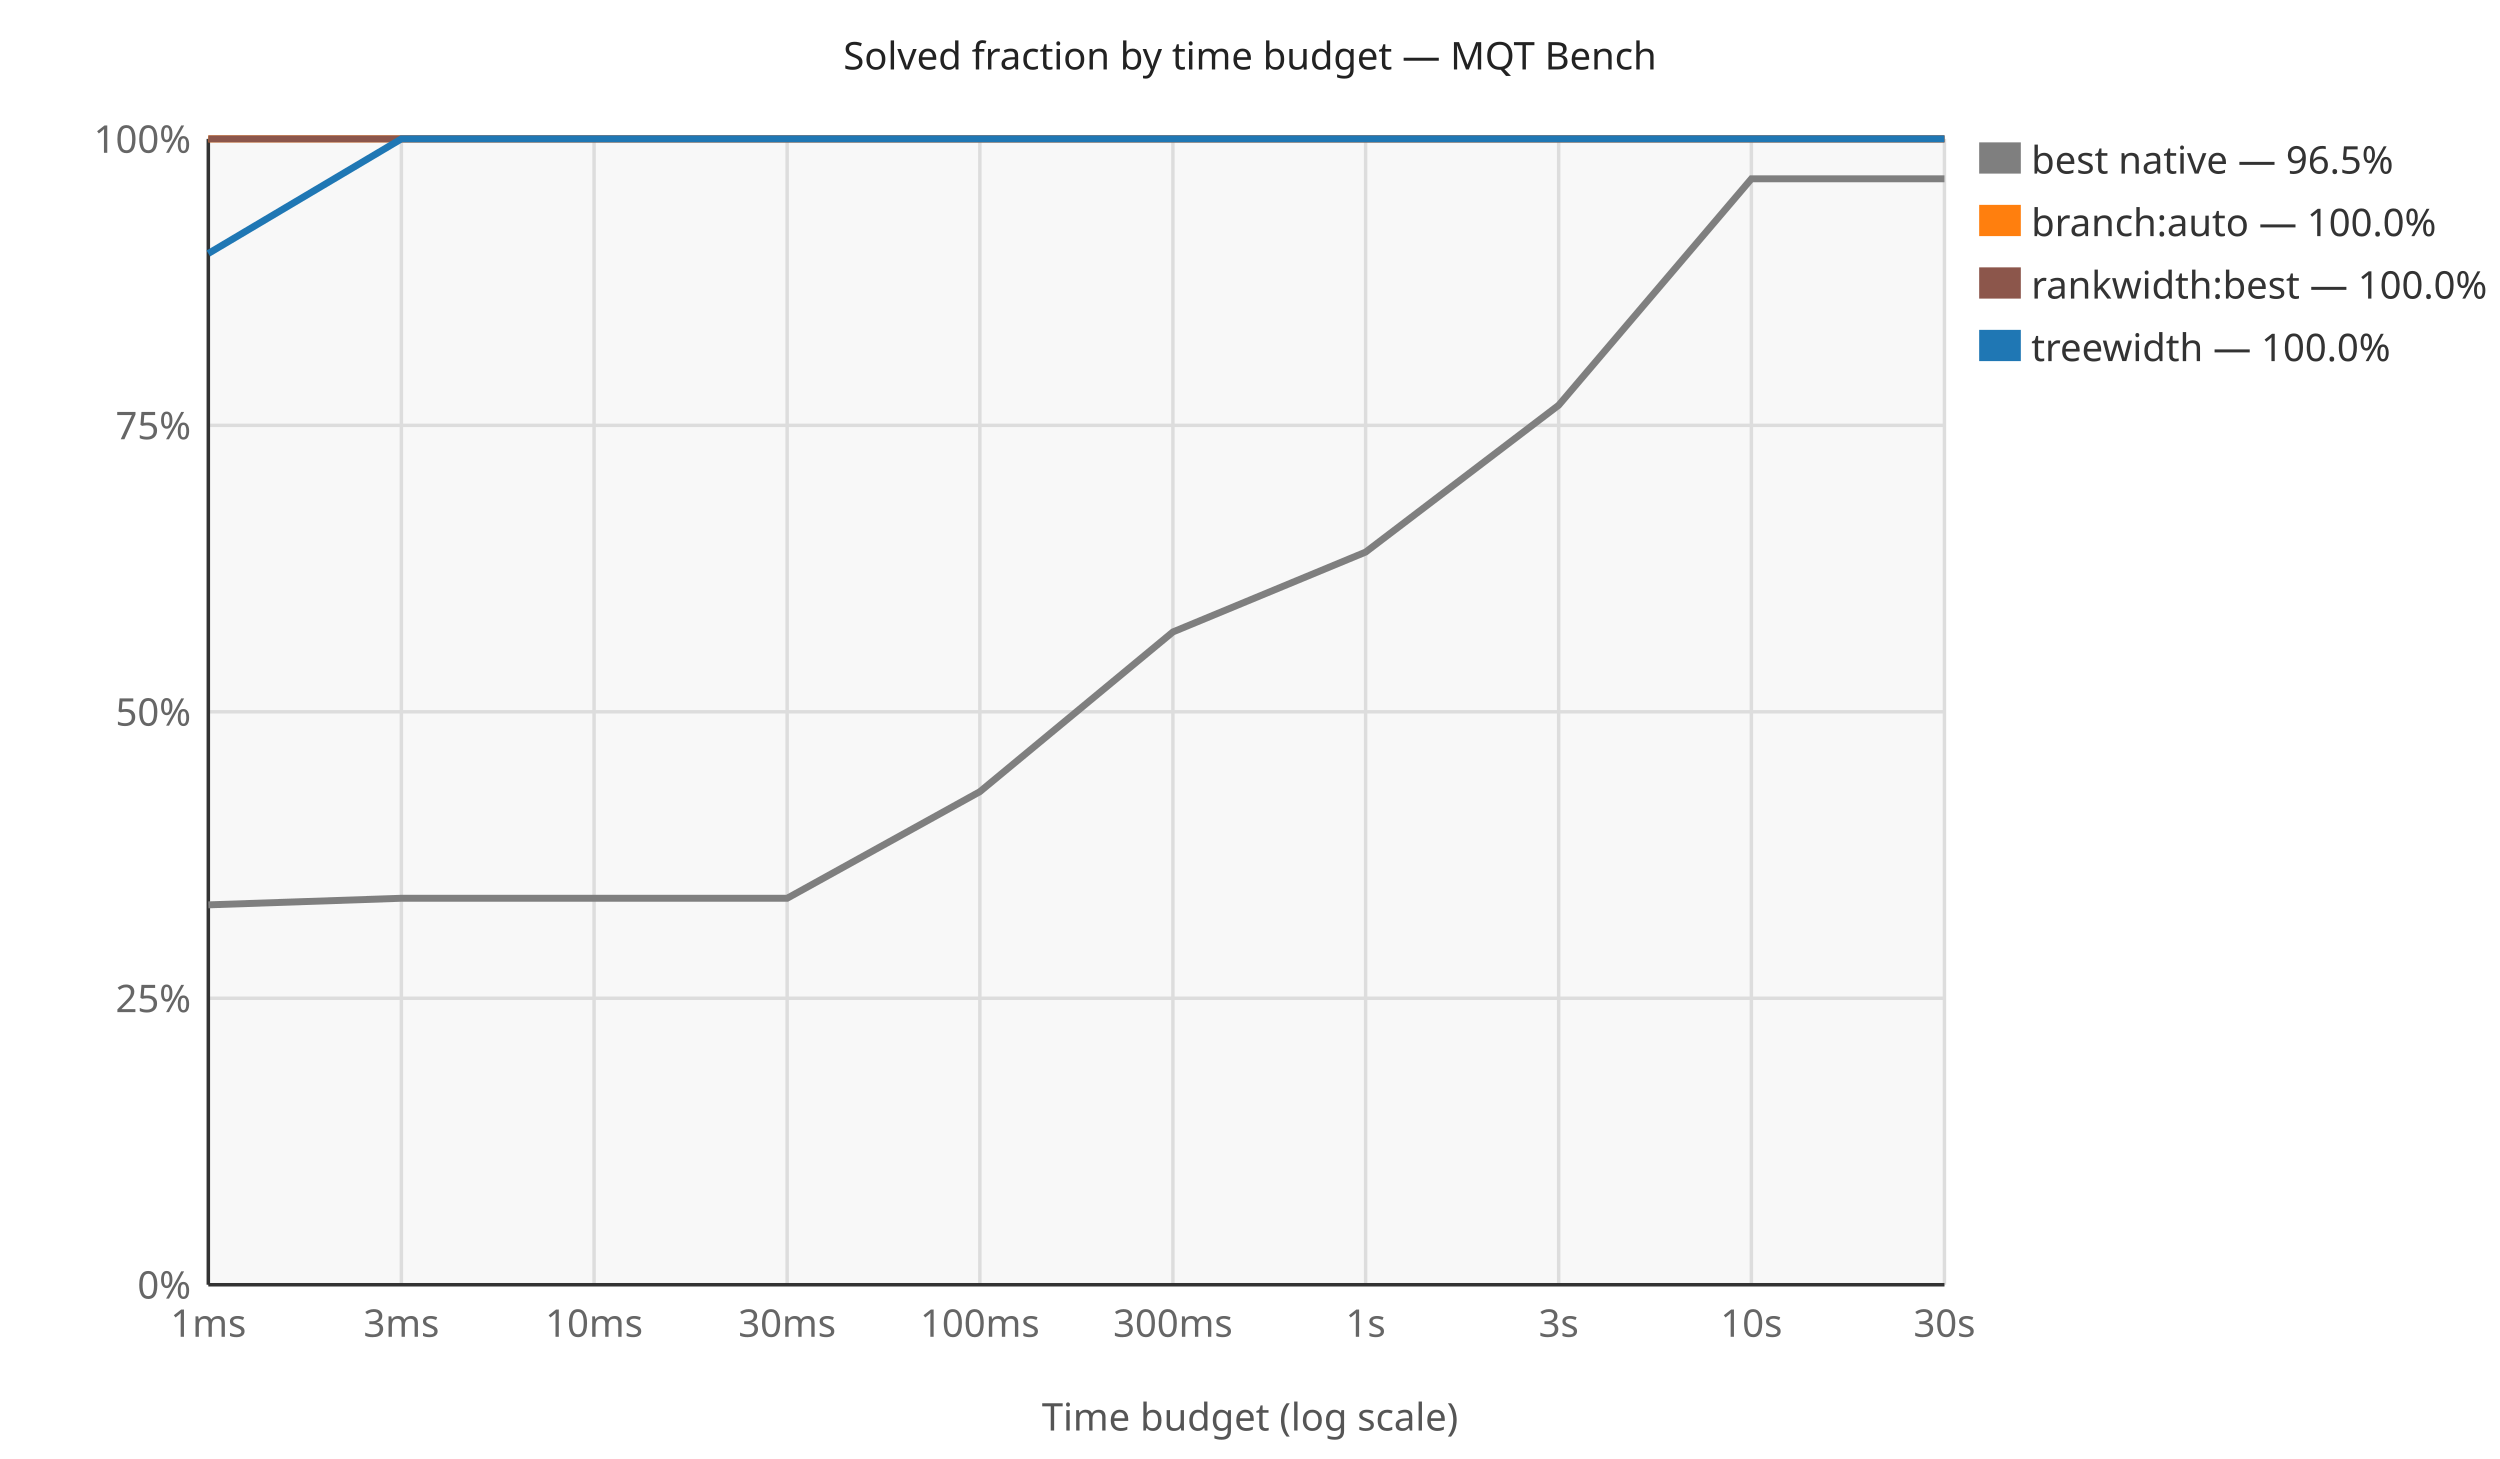
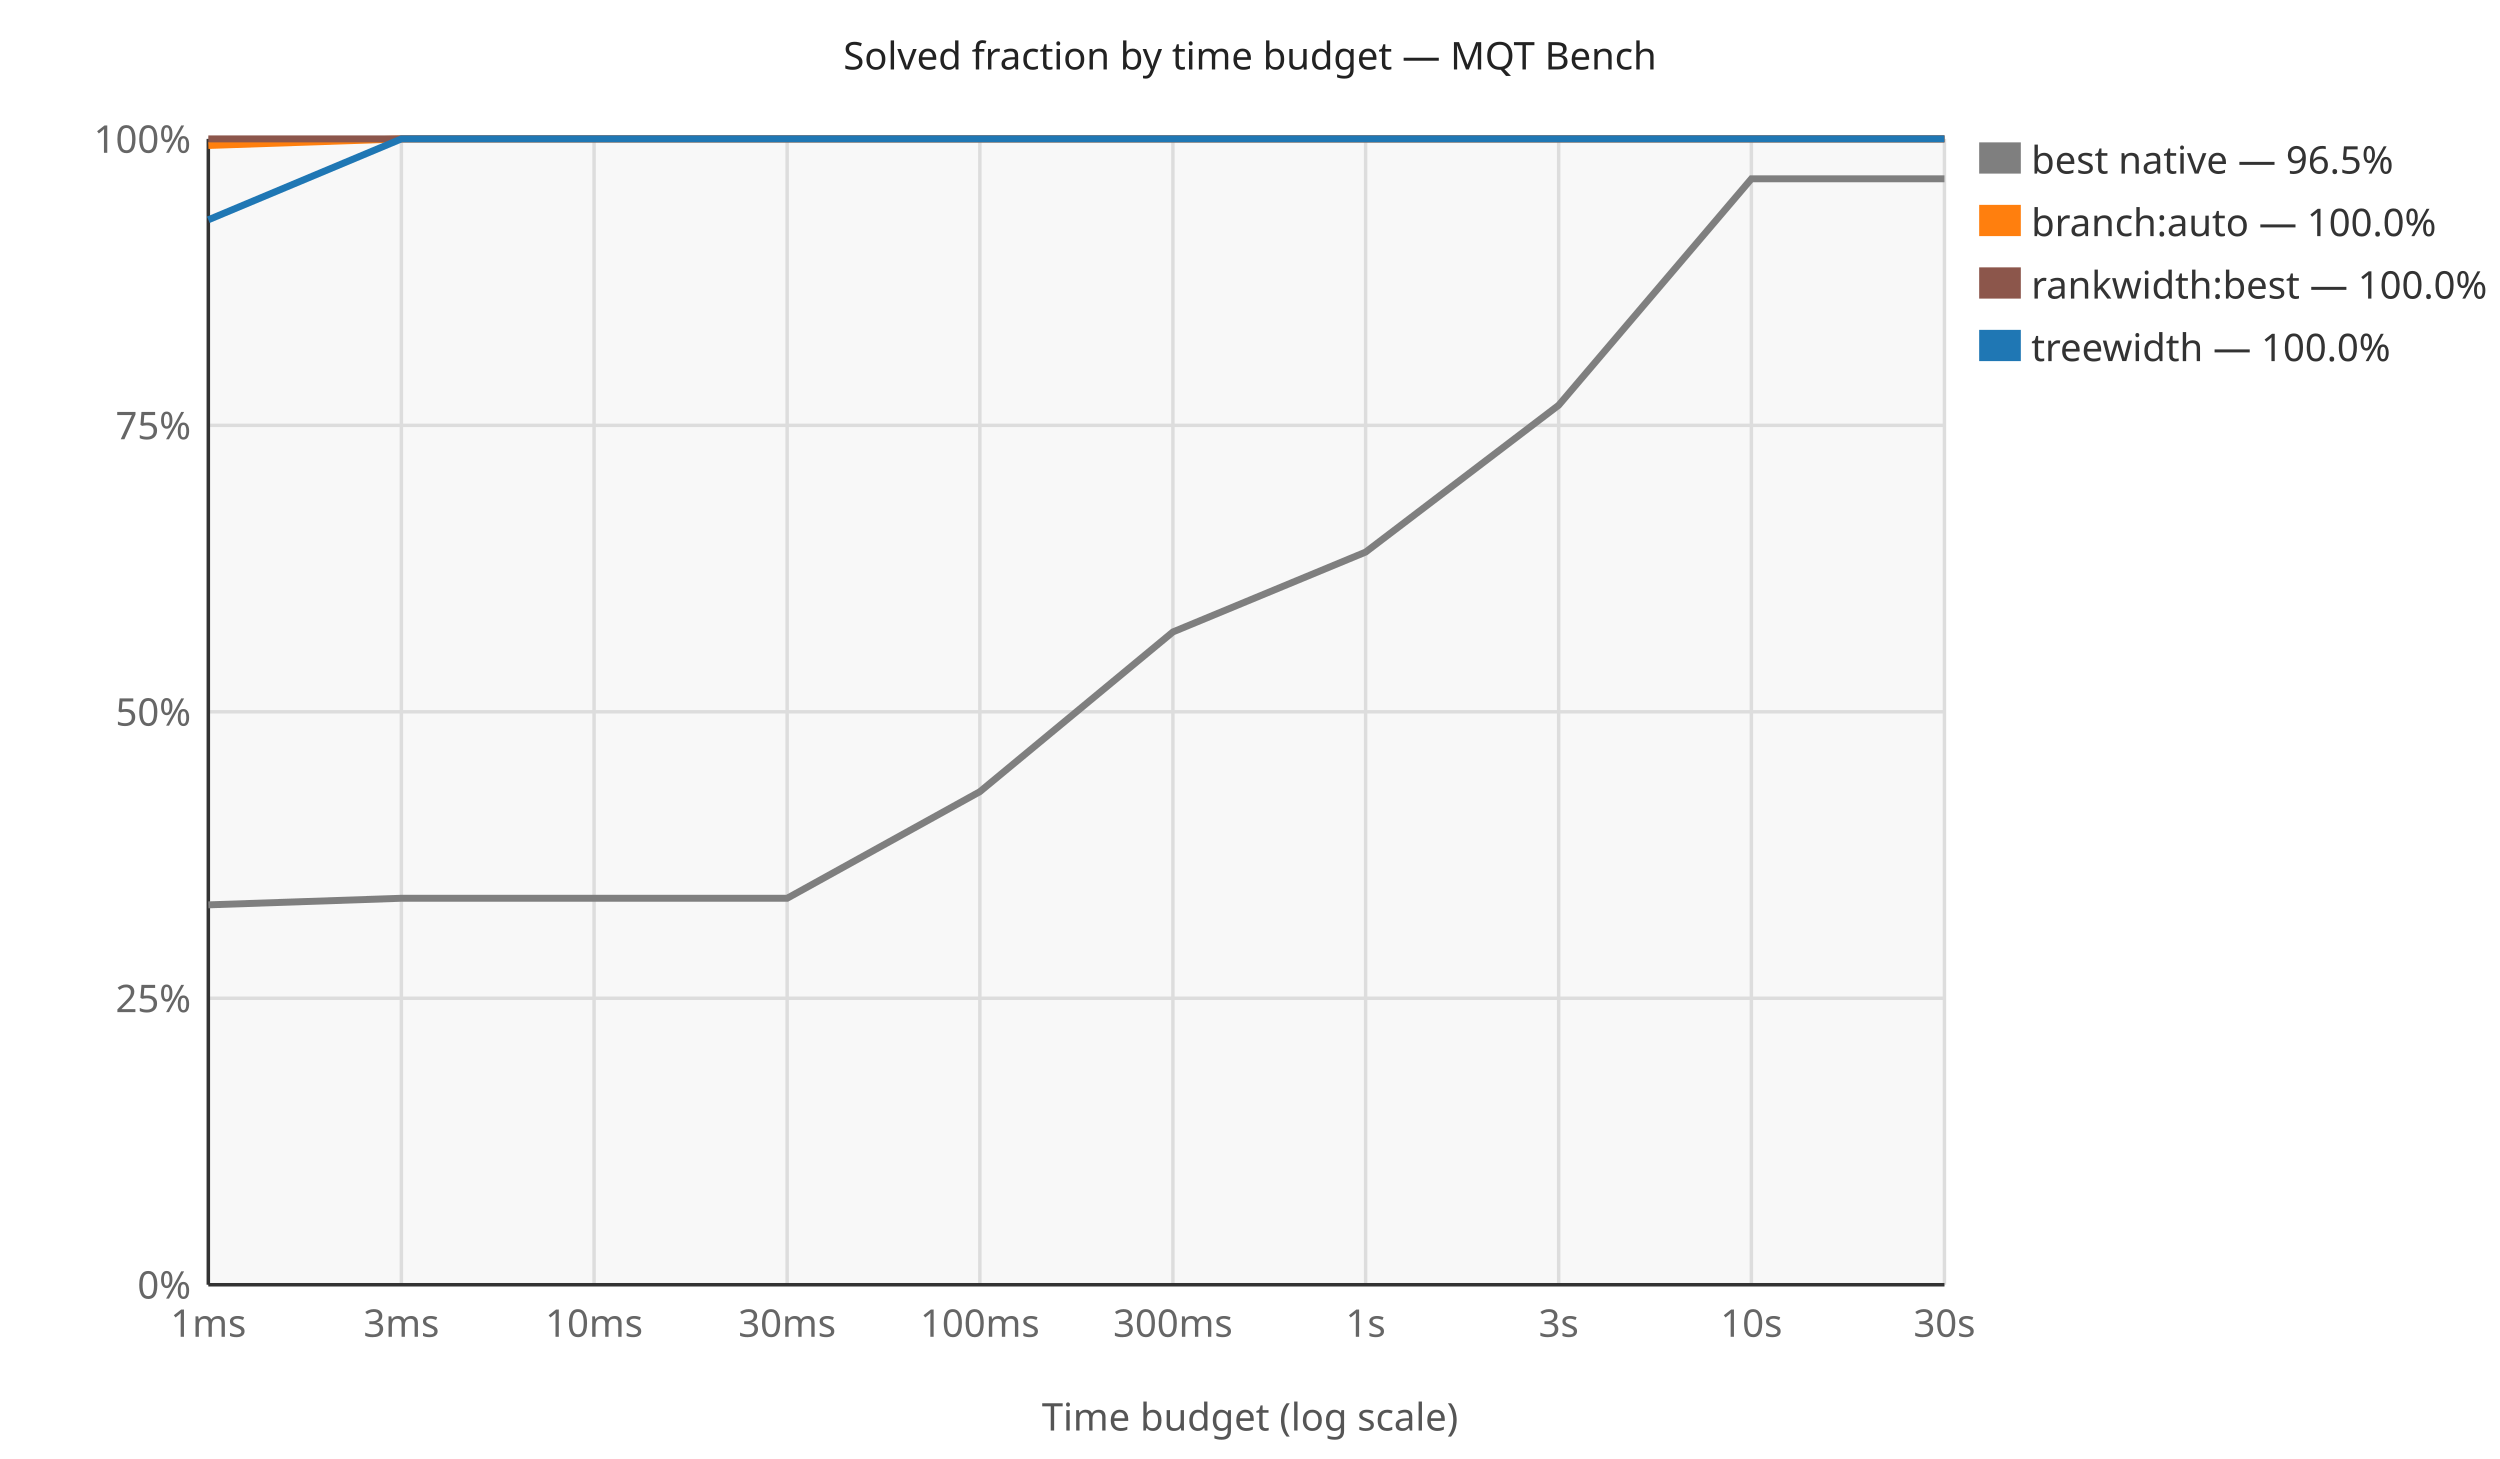
<svg xmlns="http://www.w3.org/2000/svg" width="720" height="420" viewBox="0 0 720 420">
  <style>text{font-family:sans-serif;font-size:11px;}</style>
  <rect x="60.0" y="40.0" width="500.0" height="330.0" fill="#f8f8f8" opacity="1.00" />
  <line x1="60.0" y1="370.0" x2="560.0" y2="370.0" stroke="#ddd" stroke-width="1.0" />
  <text x="55.0" y="374.0" text-anchor="end" fill="#666" font-size="10">0%</text>
  <line x1="60.0" y1="287.5" x2="560.0" y2="287.5" stroke="#ddd" stroke-width="1.0" />
  <text x="55.0" y="291.5" text-anchor="end" fill="#666" font-size="10">25%</text>
  <line x1="60.0" y1="205.0" x2="560.0" y2="205.0" stroke="#ddd" stroke-width="1.0" />
  <text x="55.0" y="209.0" text-anchor="end" fill="#666" font-size="10">50%</text>
  <line x1="60.0" y1="122.5" x2="560.0" y2="122.5" stroke="#ddd" stroke-width="1.0" />
  <text x="55.0" y="126.5" text-anchor="end" fill="#666" font-size="10">75%</text>
  <line x1="60.0" y1="40.0" x2="560.0" y2="40.0" stroke="#ddd" stroke-width="1.0" />
  <text x="55.0" y="44.0" text-anchor="end" fill="#666" font-size="10">100%</text>
  <line x1="60.0" y1="40.0" x2="60.0" y2="370.0" stroke="#ddd" stroke-width="1.0" />
  <text x="60.0" y="385.0" text-anchor="middle" fill="#666" font-size="10">1ms</text>
  <line x1="115.6" y1="40.0" x2="115.6" y2="370.0" stroke="#ddd" stroke-width="1.0" />
  <text x="115.6" y="385.0" text-anchor="middle" fill="#666" font-size="10">3ms</text>
  <line x1="171.1" y1="40.0" x2="171.1" y2="370.0" stroke="#ddd" stroke-width="1.0" />
  <text x="171.1" y="385.0" text-anchor="middle" fill="#666" font-size="10">10ms</text>
  <line x1="226.7" y1="40.0" x2="226.7" y2="370.0" stroke="#ddd" stroke-width="1.0" />
  <text x="226.7" y="385.0" text-anchor="middle" fill="#666" font-size="10">30ms</text>
  <line x1="282.2" y1="40.0" x2="282.2" y2="370.0" stroke="#ddd" stroke-width="1.0" />
  <text x="282.2" y="385.0" text-anchor="middle" fill="#666" font-size="10">100ms</text>
  <line x1="337.8" y1="40.0" x2="337.8" y2="370.0" stroke="#ddd" stroke-width="1.0" />
  <text x="337.8" y="385.0" text-anchor="middle" fill="#666" font-size="10">300ms</text>
  <line x1="393.3" y1="40.0" x2="393.3" y2="370.0" stroke="#ddd" stroke-width="1.0" />
  <text x="393.3" y="385.0" text-anchor="middle" fill="#666" font-size="10">1s</text>
  <line x1="448.9" y1="40.0" x2="448.9" y2="370.0" stroke="#ddd" stroke-width="1.0" />
  <text x="448.9" y="385.0" text-anchor="middle" fill="#666" font-size="10">3s</text>
  <line x1="504.4" y1="40.0" x2="504.4" y2="370.0" stroke="#ddd" stroke-width="1.0" />
  <text x="504.4" y="385.0" text-anchor="middle" fill="#666" font-size="10">10s</text>
  <line x1="560.0" y1="40.0" x2="560.0" y2="370.0" stroke="#ddd" stroke-width="1.0" />
  <text x="560.0" y="385.0" text-anchor="middle" fill="#666" font-size="10">30s</text>
  <line x1="60.0" y1="40.0" x2="60.0" y2="370.0" stroke="#333" stroke-width="1.0" />
  <line x1="60.0" y1="370.0" x2="560.0" y2="370.0" stroke="#333" stroke-width="1.0" />
  <polyline points="60.0,260.6 115.6,258.7 171.1,258.7 226.7,258.7 282.2,228.0 337.8,182.0 393.3,159.0 448.9,116.7 504.4,51.5 560.0,51.5" stroke="#7f7f7f" stroke-width="2.0" fill="none" />
  <rect x="570.0" y="41.0" width="12.0" height="9.0" fill="#7f7f7f" opacity="1.00" />
  <text x="585.0" y="50.0" text-anchor="start" fill="#333" font-size="10">best native — 96.5%</text>
-   <polyline points="60.0,40.0 115.6,40.0 171.1,40.0 226.7,40.0 282.2,40.0 337.8,40.0 393.3,40.0 448.9,40.0 504.4,40.0 560.0,40.0" stroke="#ff7f0e" stroke-width="2.0" fill="none" />
+   <polyline points="60.0,41.9 115.6,40.0 171.1,40.0 226.7,40.0 282.2,40.0 337.8,40.0 393.3,40.0 448.9,40.0 504.4,40.0 560.0,40.0" stroke="#ff7f0e" stroke-width="2.0" fill="none" />
  <rect x="570.0" y="59.0" width="12.0" height="9.0" fill="#ff7f0e" opacity="1.00" />
  <text x="585.0" y="68.0" text-anchor="start" fill="#333" font-size="10">branch:auto — 100.0%</text>
  <polyline points="60.0,40.0 115.6,40.0 171.1,40.0 226.7,40.0 282.2,40.0 337.8,40.0 393.3,40.0 448.9,40.0 504.4,40.0 560.0,40.0" stroke="#8c564b" stroke-width="2.0" fill="none" />
  <rect x="570.0" y="77.0" width="12.0" height="9.0" fill="#8c564b" opacity="1.00" />
  <text x="585.0" y="86.0" text-anchor="start" fill="#333" font-size="10">rankwidth:best — 100.0%</text>
-   <polyline points="60.0,73.0 115.6,40.0 171.1,40.0 226.7,40.0 282.2,40.0 337.8,40.0 393.3,40.0 448.9,40.0 504.4,40.0 560.0,40.0" stroke="#1f77b4" stroke-width="2.0" fill="none" />
+   <polyline points="60.0,63.3 115.6,40.0 171.1,40.0 226.7,40.0 282.2,40.0 337.8,40.0 393.3,40.0 448.9,40.0 504.4,40.0 560.0,40.0" stroke="#1f77b4" stroke-width="2.0" fill="none" />
  <rect x="570.0" y="95.0" width="12.0" height="9.0" fill="#1f77b4" opacity="1.00" />
  <text x="585.0" y="104.0" text-anchor="start" fill="#333" font-size="10">treewidth — 100.0%</text>
  <text x="360.0" y="20.0" text-anchor="middle" fill="#222" font-size="13">Solved fraction by time budget — MQT Bench</text>
  <text x="360.0" y="412.0" text-anchor="middle" fill="#555" font-size="10">Time budget (log scale)</text>
</svg>
